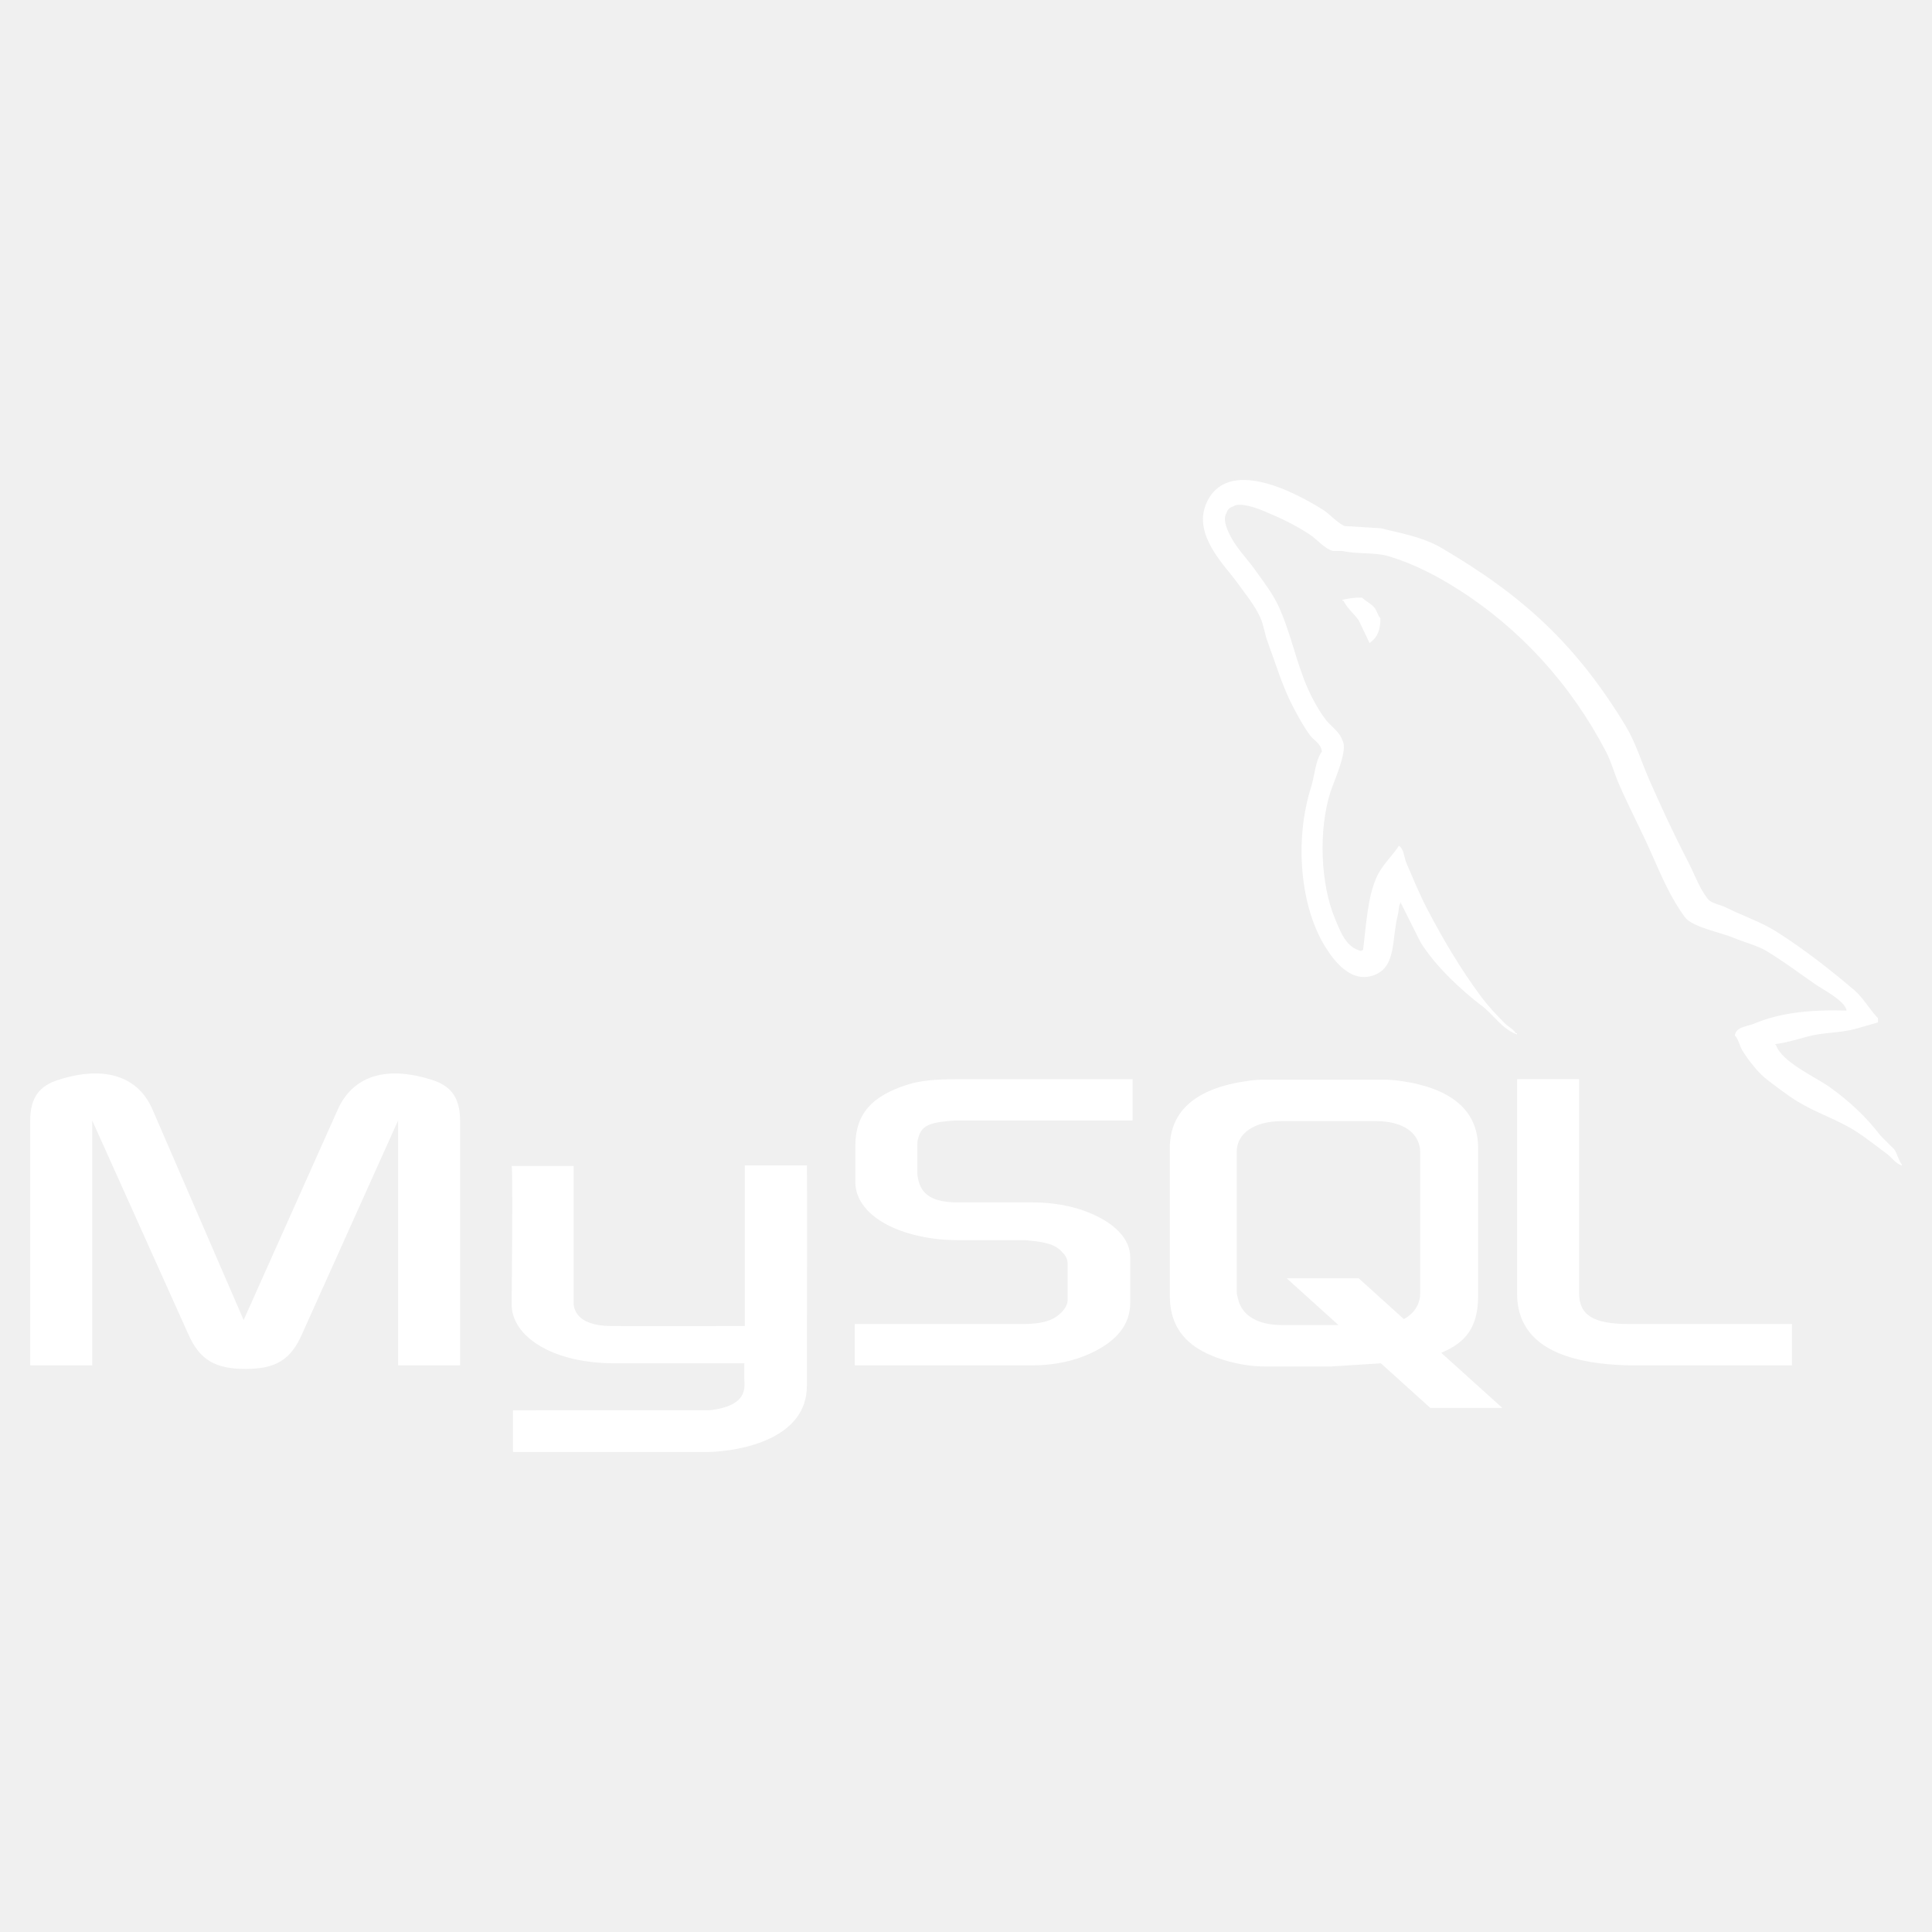
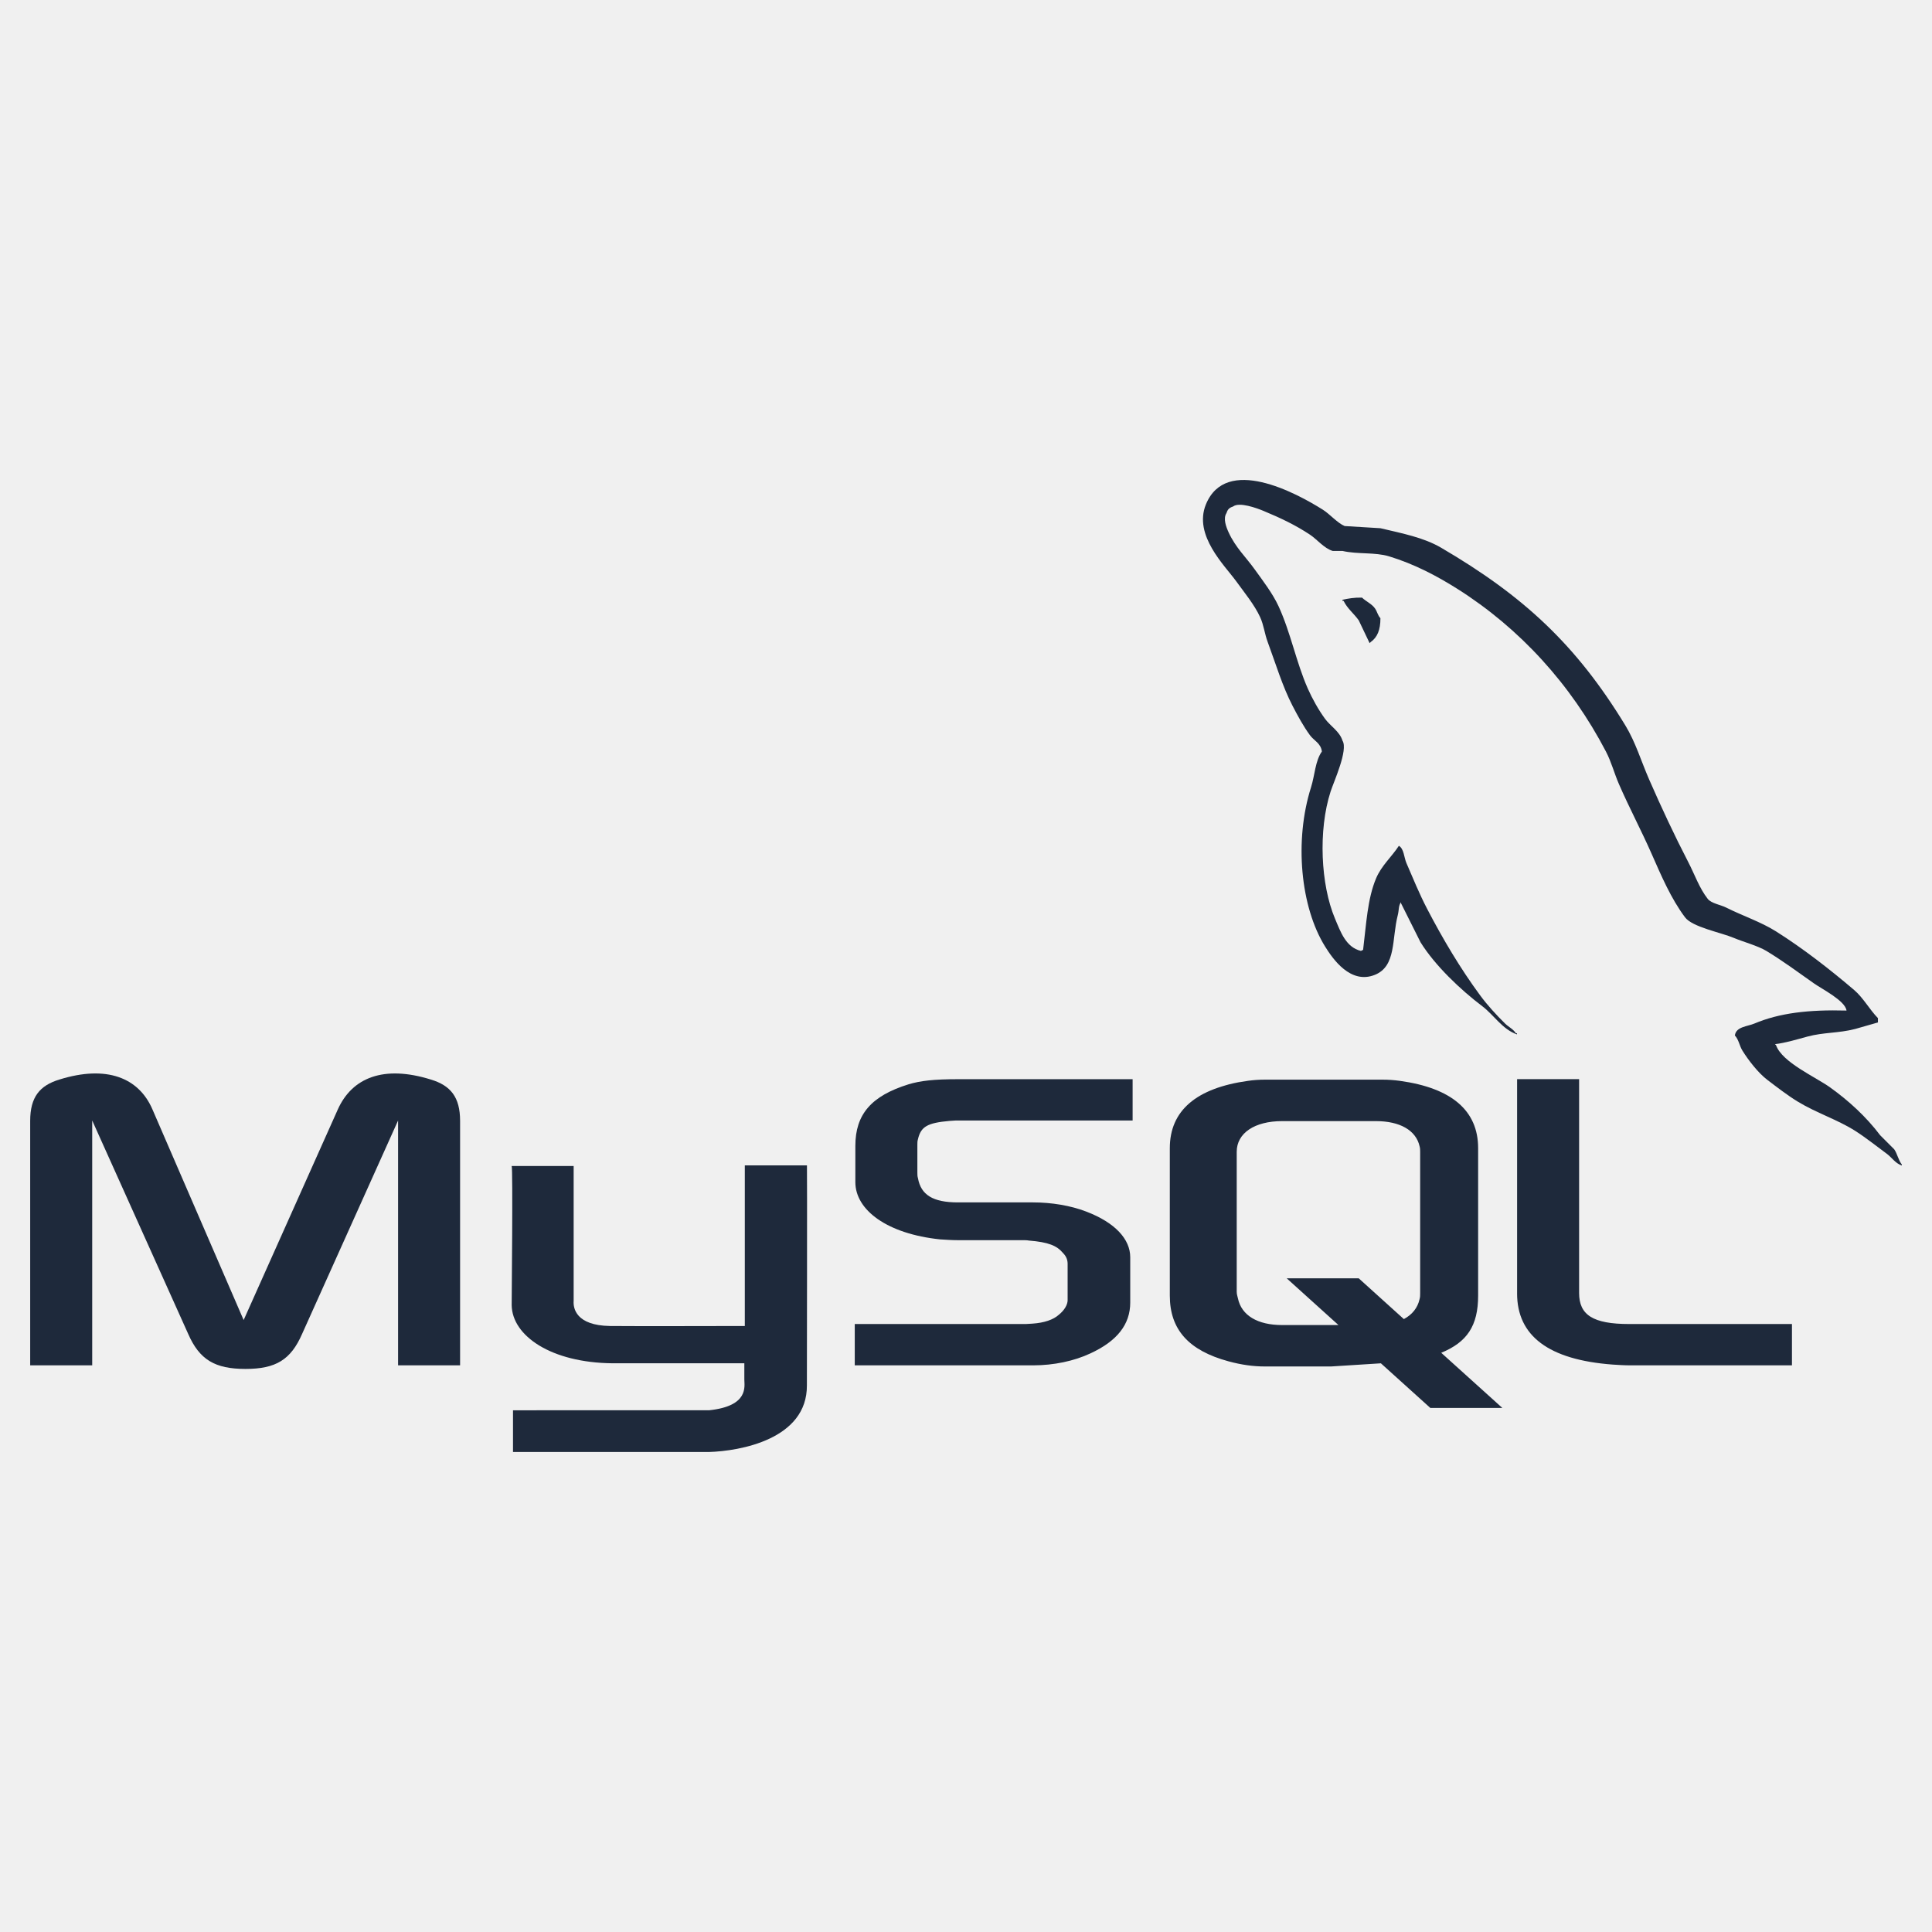
<svg xmlns="http://www.w3.org/2000/svg" viewBox="0 0 128 128" id="mysql">
-   <path fill="white" d="M2.001 90.458h4.108v-16.223l6.36 14.143c.75 1.712 1.777 2.317 3.792 2.317s3.003-.605 3.753-2.317l6.36-14.143v16.223h4.108v-16.196c0-1.58-.632-2.345-1.936-2.739-3.121-.974-5.215-.131-6.163 1.976l-6.241 13.958-6.043-13.959c-.909-2.106-3.042-2.949-6.163-1.976-1.304.395-1.936 1.159-1.936 2.739v16.197zM33.899 77.252h4.107v8.938c-.038.485.156 1.625 2.406 1.661 1.148.018 8.862 0 8.934 0v-10.643h4.117c.019 0-.004 14.514-.004 14.574.022 3.58-4.441 4.357-6.499 4.417h-12.972v-2.764c.022 0 12.963.003 12.995-.001 2.645-.279 2.332-1.593 2.331-2.035v-1.078h-8.731c-4.062-.037-6.65-1.81-6.683-3.85-.002-.187.089-9.129-.001-9.219z" />
-   <path fill="white" d="M56.63 90.458h11.812c1.383 0 2.727-.289 3.793-.789 1.777-.816 2.646-1.922 2.646-3.372v-3.002c0-1.185-.987-2.292-2.923-3.028-1.027-.396-2.292-.605-3.517-.605h-4.978c-1.659 0-2.449-.5-2.646-1.606-.039-.132-.039-.237-.039-.369v-1.87c0-.105 0-.211.039-.342.197-.843.632-1.08 2.094-1.212l.395-.026h11.733v-2.738h-11.535c-1.659 0-2.528.105-3.318.342-2.449.764-3.517 1.975-3.517 4.082v2.396c0 1.844 2.095 3.424 5.61 3.793.396.025.79.053 1.185.053h4.267c.158 0 .316 0 .435.025 1.304.105 1.856.343 2.252.816.237.237.315.475.315.737v2.397c0 .289-.197.658-.592.974-.355.316-.948.527-1.738.58l-.435.026h-11.338v2.738zM100.511 85.692c0 2.817 2.094 4.397 6.32 4.714.395.026.79.052 1.185.052h10.706v-2.738h-10.784c-2.41 0-3.318-.606-3.318-2.055v-14.168h-4.108v14.195zM77.503 85.834v-9.765c0-2.48 1.742-3.985 5.186-4.46.356-.053.753-.079 1.108-.079h7.799c.396 0 .752.026 1.147.079 3.444.475 5.187 1.979 5.187 4.46v9.765c0 2.014-.74 3.09-2.445 3.792l4.048 3.653h-4.771l-3.274-2.956-3.296.209h-4.395c-.752 0-1.543-.105-2.414-.343-2.613-.712-3.88-2.085-3.88-4.355zm4.434-.237c0 .132.039.265.079.423.237 1.135 1.307 1.768 2.929 1.768h3.732l-3.428-3.095h4.771l2.989 2.7c.552-.295.914-.743 1.041-1.32.039-.132.039-.264.039-.396v-9.368c0-.105 0-.238-.039-.37-.238-1.056-1.307-1.662-2.89-1.662h-6.216c-1.82 0-3.008.792-3.008 2.032v9.288z" />
-   <path fill="white" d="M122.336 66.952c-2.525-.069-4.454.166-6.104.861-.469.198-1.216.203-1.292.79.257.271.297.674.502 1.006.394.637 1.059 1.491 1.652 1.938.647.489 1.315 1.013 2.011 1.437 1.235.754 2.615 1.184 3.806 1.938.701.446 1.397 1.006 2.082 1.509.339.247.565.634 1.006.789v-.071c-.231-.294-.291-.698-.503-1.006l-.934-.934c-.913-1.212-2.071-2.275-3.304-3.159-.982-.705-3.18-1.658-3.59-2.801l-.072-.071c.696-.079 1.512-.331 2.154-.503 1.08-.29 2.045-.215 3.16-.503l1.508-.432v-.286c-.563-.578-.966-1.344-1.58-1.867-1.607-1.369-3.363-2.737-5.17-3.879-1.002-.632-2.241-1.043-3.304-1.579-.356-.181-.984-.274-1.221-.575-.559-.711-.862-1.612-1.293-2.441-.9-1.735-1.786-3.631-2.585-5.458-.544-1.245-.9-2.473-1.579-3.59-3.261-5.361-6.771-8.597-12.208-11.777-1.157-.677-2.55-.943-4.021-1.292l-2.37-.144c-.481-.201-.983-.791-1.436-1.077-1.802-1.138-6.422-3.613-7.756-.358-.842 2.054 1.26 4.058 2.011 5.099.527.73 1.203 1.548 1.58 2.369.248.54.29 1.081.503 1.652.521 1.406.976 2.937 1.651 4.236.341.658.718 1.351 1.149 1.939.264.36.718.52.789 1.077-.443.62-.469 1.584-.718 2.369-1.122 3.539-.699 7.938.934 10.557.501.805 1.681 2.529 3.303 1.867 1.419-.578 1.103-2.369 1.509-3.95.092-.357.035-.621.215-.861v.072l1.293 2.585c.957 1.541 2.654 3.15 4.093 4.237.746.563 1.334 1.538 2.298 1.867v-.073h-.071c-.188-.291-.479-.411-.719-.646-.562-.551-1.187-1.235-1.651-1.867-1.309-1.776-2.465-3.721-3.519-5.745-.503-.966-.94-2.032-1.364-3.016-.164-.379-.162-.953-.502-1.148-.466.72-1.149 1.303-1.509 2.154-.574 1.36-.648 3.019-.861 4.739l-.144.071c-1.001-.241-1.352-1.271-1.724-2.154-.94-2.233-1.115-5.83-.287-8.401.214-.666 1.181-2.761.789-3.376-.187-.613-.804-.967-1.148-1.437-.427-.579-.854-1.341-1.149-2.011-.77-1.741-1.129-3.696-1.938-5.457-.388-.842-1.042-1.693-1.58-2.441-.595-.83-1.262-1.44-1.724-2.442-.164-.356-.387-.927-.144-1.293.077-.247.188-.35.432-.431.416-.321 1.576.107 2.01.287 1.152.479 2.113.934 3.089 1.58.468.311.941.911 1.508 1.077h.646c1.011.232 2.144.071 3.088.358 1.67.508 3.166 1.297 4.524 2.155 4.139 2.614 7.522 6.334 9.838 10.772.372.715.534 1.396.861 2.154.662 1.528 1.496 3.101 2.154 4.596.657 1.491 1.298 2.996 2.227 4.237.488.652 2.374 1.002 3.231 1.364.601.254 1.585.519 2.154.861 1.087.656 2.141 1.437 3.16 2.155.509.362 2.076 1.149 2.154 1.798zM90.237 39.593c-.526-.01-.899.058-1.293.144v.071h.072c.251.517.694.849 1.005 1.293l.719 1.508.071-.071c.445-.313.648-.814.646-1.58-.179-.188-.205-.423-.359-.646-.204-.3-.602-.468-.861-.719z" />
+   <path fill="#1e293b" d="M2.001 90.458h4.108v-16.223l6.36 14.143c.75 1.712 1.777 2.317 3.792 2.317s3.003-.605 3.753-2.317l6.36-14.143v16.223h4.108v-16.196c0-1.58-.632-2.345-1.936-2.739-3.121-.974-5.215-.131-6.163 1.976l-6.241 13.958-6.043-13.959c-.909-2.106-3.042-2.949-6.163-1.976-1.304.395-1.936 1.159-1.936 2.739v16.197zM33.899 77.252h4.107v8.938c-.038.485.156 1.625 2.406 1.661 1.148.018 8.862 0 8.934 0v-10.643h4.117c.019 0-.004 14.514-.004 14.574.022 3.58-4.441 4.357-6.499 4.417h-12.972v-2.764c.022 0 12.963.003 12.995-.001 2.645-.279 2.332-1.593 2.331-2.035v-1.078h-8.731c-4.062-.037-6.65-1.81-6.683-3.85-.002-.187.089-9.129-.001-9.219z" />
+   <path fill="#1e293b" d="M56.63 90.458h11.812c1.383 0 2.727-.289 3.793-.789 1.777-.816 2.646-1.922 2.646-3.372v-3.002c0-1.185-.987-2.292-2.923-3.028-1.027-.396-2.292-.605-3.517-.605h-4.978c-1.659 0-2.449-.5-2.646-1.606-.039-.132-.039-.237-.039-.369v-1.87c0-.105 0-.211.039-.342.197-.843.632-1.08 2.094-1.212l.395-.026h11.733v-2.738h-11.535c-1.659 0-2.528.105-3.318.342-2.449.764-3.517 1.975-3.517 4.082v2.396c0 1.844 2.095 3.424 5.61 3.793.396.025.79.053 1.185.053h4.267c.158 0 .316 0 .435.025 1.304.105 1.856.343 2.252.816.237.237.315.475.315.737v2.397c0 .289-.197.658-.592.974-.355.316-.948.527-1.738.58l-.435.026h-11.338v2.738zM100.511 85.692c0 2.817 2.094 4.397 6.32 4.714.395.026.79.052 1.185.052h10.706v-2.738h-10.784c-2.41 0-3.318-.606-3.318-2.055v-14.168h-4.108v14.195zM77.503 85.834v-9.765c0-2.48 1.742-3.985 5.186-4.46.356-.053.753-.079 1.108-.079h7.799c.396 0 .752.026 1.147.079 3.444.475 5.187 1.979 5.187 4.46v9.765c0 2.014-.74 3.09-2.445 3.792l4.048 3.653h-4.771l-3.274-2.956-3.296.209h-4.395c-.752 0-1.543-.105-2.414-.343-2.613-.712-3.88-2.085-3.88-4.355zm4.434-.237c0 .132.039.265.079.423.237 1.135 1.307 1.768 2.929 1.768h3.732l-3.428-3.095h4.771l2.989 2.7c.552-.295.914-.743 1.041-1.32.039-.132.039-.264.039-.396v-9.368c0-.105 0-.238-.039-.37-.238-1.056-1.307-1.662-2.89-1.662h-6.216c-1.82 0-3.008.792-3.008 2.032v9.288z" />
+   <path fill="#1e293b" d="M122.336 66.952c-2.525-.069-4.454.166-6.104.861-.469.198-1.216.203-1.292.79.257.271.297.674.502 1.006.394.637 1.059 1.491 1.652 1.938.647.489 1.315 1.013 2.011 1.437 1.235.754 2.615 1.184 3.806 1.938.701.446 1.397 1.006 2.082 1.509.339.247.565.634 1.006.789v-.071c-.231-.294-.291-.698-.503-1.006l-.934-.934c-.913-1.212-2.071-2.275-3.304-3.159-.982-.705-3.18-1.658-3.59-2.801l-.072-.071c.696-.079 1.512-.331 2.154-.503 1.08-.29 2.045-.215 3.16-.503l1.508-.432v-.286c-.563-.578-.966-1.344-1.58-1.867-1.607-1.369-3.363-2.737-5.17-3.879-1.002-.632-2.241-1.043-3.304-1.579-.356-.181-.984-.274-1.221-.575-.559-.711-.862-1.612-1.293-2.441-.9-1.735-1.786-3.631-2.585-5.458-.544-1.245-.9-2.473-1.579-3.59-3.261-5.361-6.771-8.597-12.208-11.777-1.157-.677-2.55-.943-4.021-1.292l-2.37-.144c-.481-.201-.983-.791-1.436-1.077-1.802-1.138-6.422-3.613-7.756-.358-.842 2.054 1.26 4.058 2.011 5.099.527.73 1.203 1.548 1.58 2.369.248.54.29 1.081.503 1.652.521 1.406.976 2.937 1.651 4.236.341.658.718 1.351 1.149 1.939.264.36.718.52.789 1.077-.443.62-.469 1.584-.718 2.369-1.122 3.539-.699 7.938.934 10.557.501.805 1.681 2.529 3.303 1.867 1.419-.578 1.103-2.369 1.509-3.95.092-.357.035-.621.215-.861v.072l1.293 2.585c.957 1.541 2.654 3.15 4.093 4.237.746.563 1.334 1.538 2.298 1.867v-.073h-.071c-.188-.291-.479-.411-.719-.646-.562-.551-1.187-1.235-1.651-1.867-1.309-1.776-2.465-3.721-3.519-5.745-.503-.966-.94-2.032-1.364-3.016-.164-.379-.162-.953-.502-1.148-.466.72-1.149 1.303-1.509 2.154-.574 1.36-.648 3.019-.861 4.739l-.144.071c-1.001-.241-1.352-1.271-1.724-2.154-.94-2.233-1.115-5.83-.287-8.401.214-.666 1.181-2.761.789-3.376-.187-.613-.804-.967-1.148-1.437-.427-.579-.854-1.341-1.149-2.011-.77-1.741-1.129-3.696-1.938-5.457-.388-.842-1.042-1.693-1.58-2.441-.595-.83-1.262-1.44-1.724-2.442-.164-.356-.387-.927-.144-1.293.077-.247.188-.35.432-.431.416-.321 1.576.107 2.01.287 1.152.479 2.113.934 3.089 1.58.468.311.941.911 1.508 1.077h.646c1.011.232 2.144.071 3.088.358 1.67.508 3.166 1.297 4.524 2.155 4.139 2.614 7.522 6.334 9.838 10.772.372.715.534 1.396.861 2.154.662 1.528 1.496 3.101 2.154 4.596.657 1.491 1.298 2.996 2.227 4.237.488.652 2.374 1.002 3.231 1.364.601.254 1.585.519 2.154.861 1.087.656 2.141 1.437 3.16 2.155.509.362 2.076 1.149 2.154 1.798zM90.237 39.593c-.526-.01-.899.058-1.293.144v.071h.072c.251.517.694.849 1.005 1.293l.719 1.508.071-.071c.445-.313.648-.814.646-1.58-.179-.188-.205-.423-.359-.646-.204-.3-.602-.468-.861-.719z" />
</svg>
